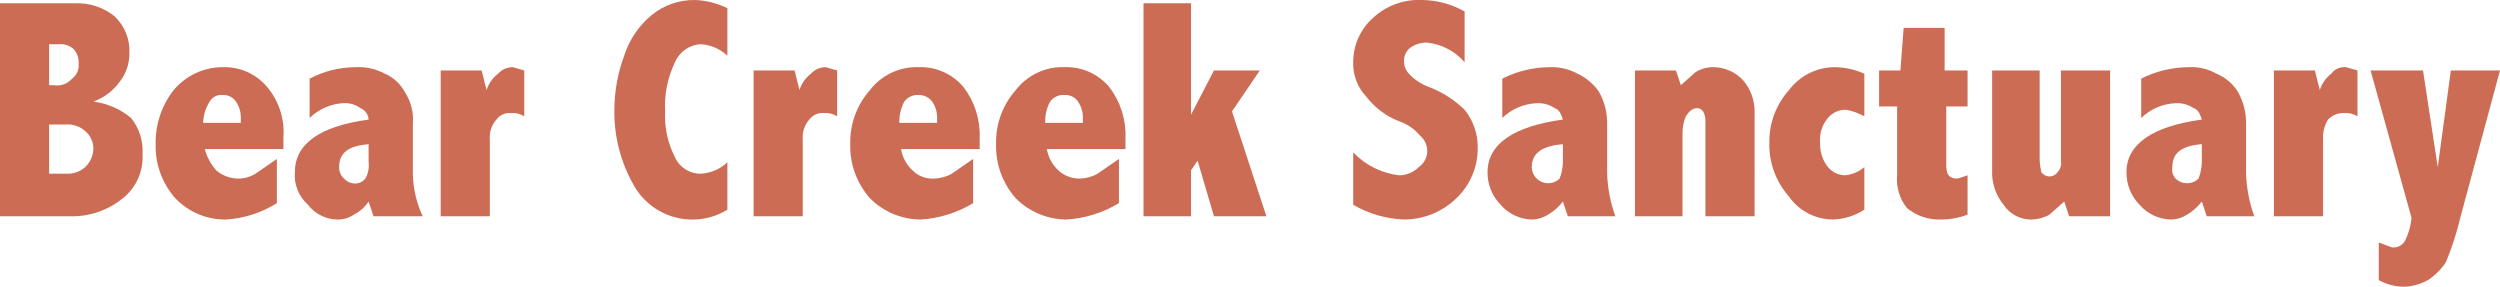
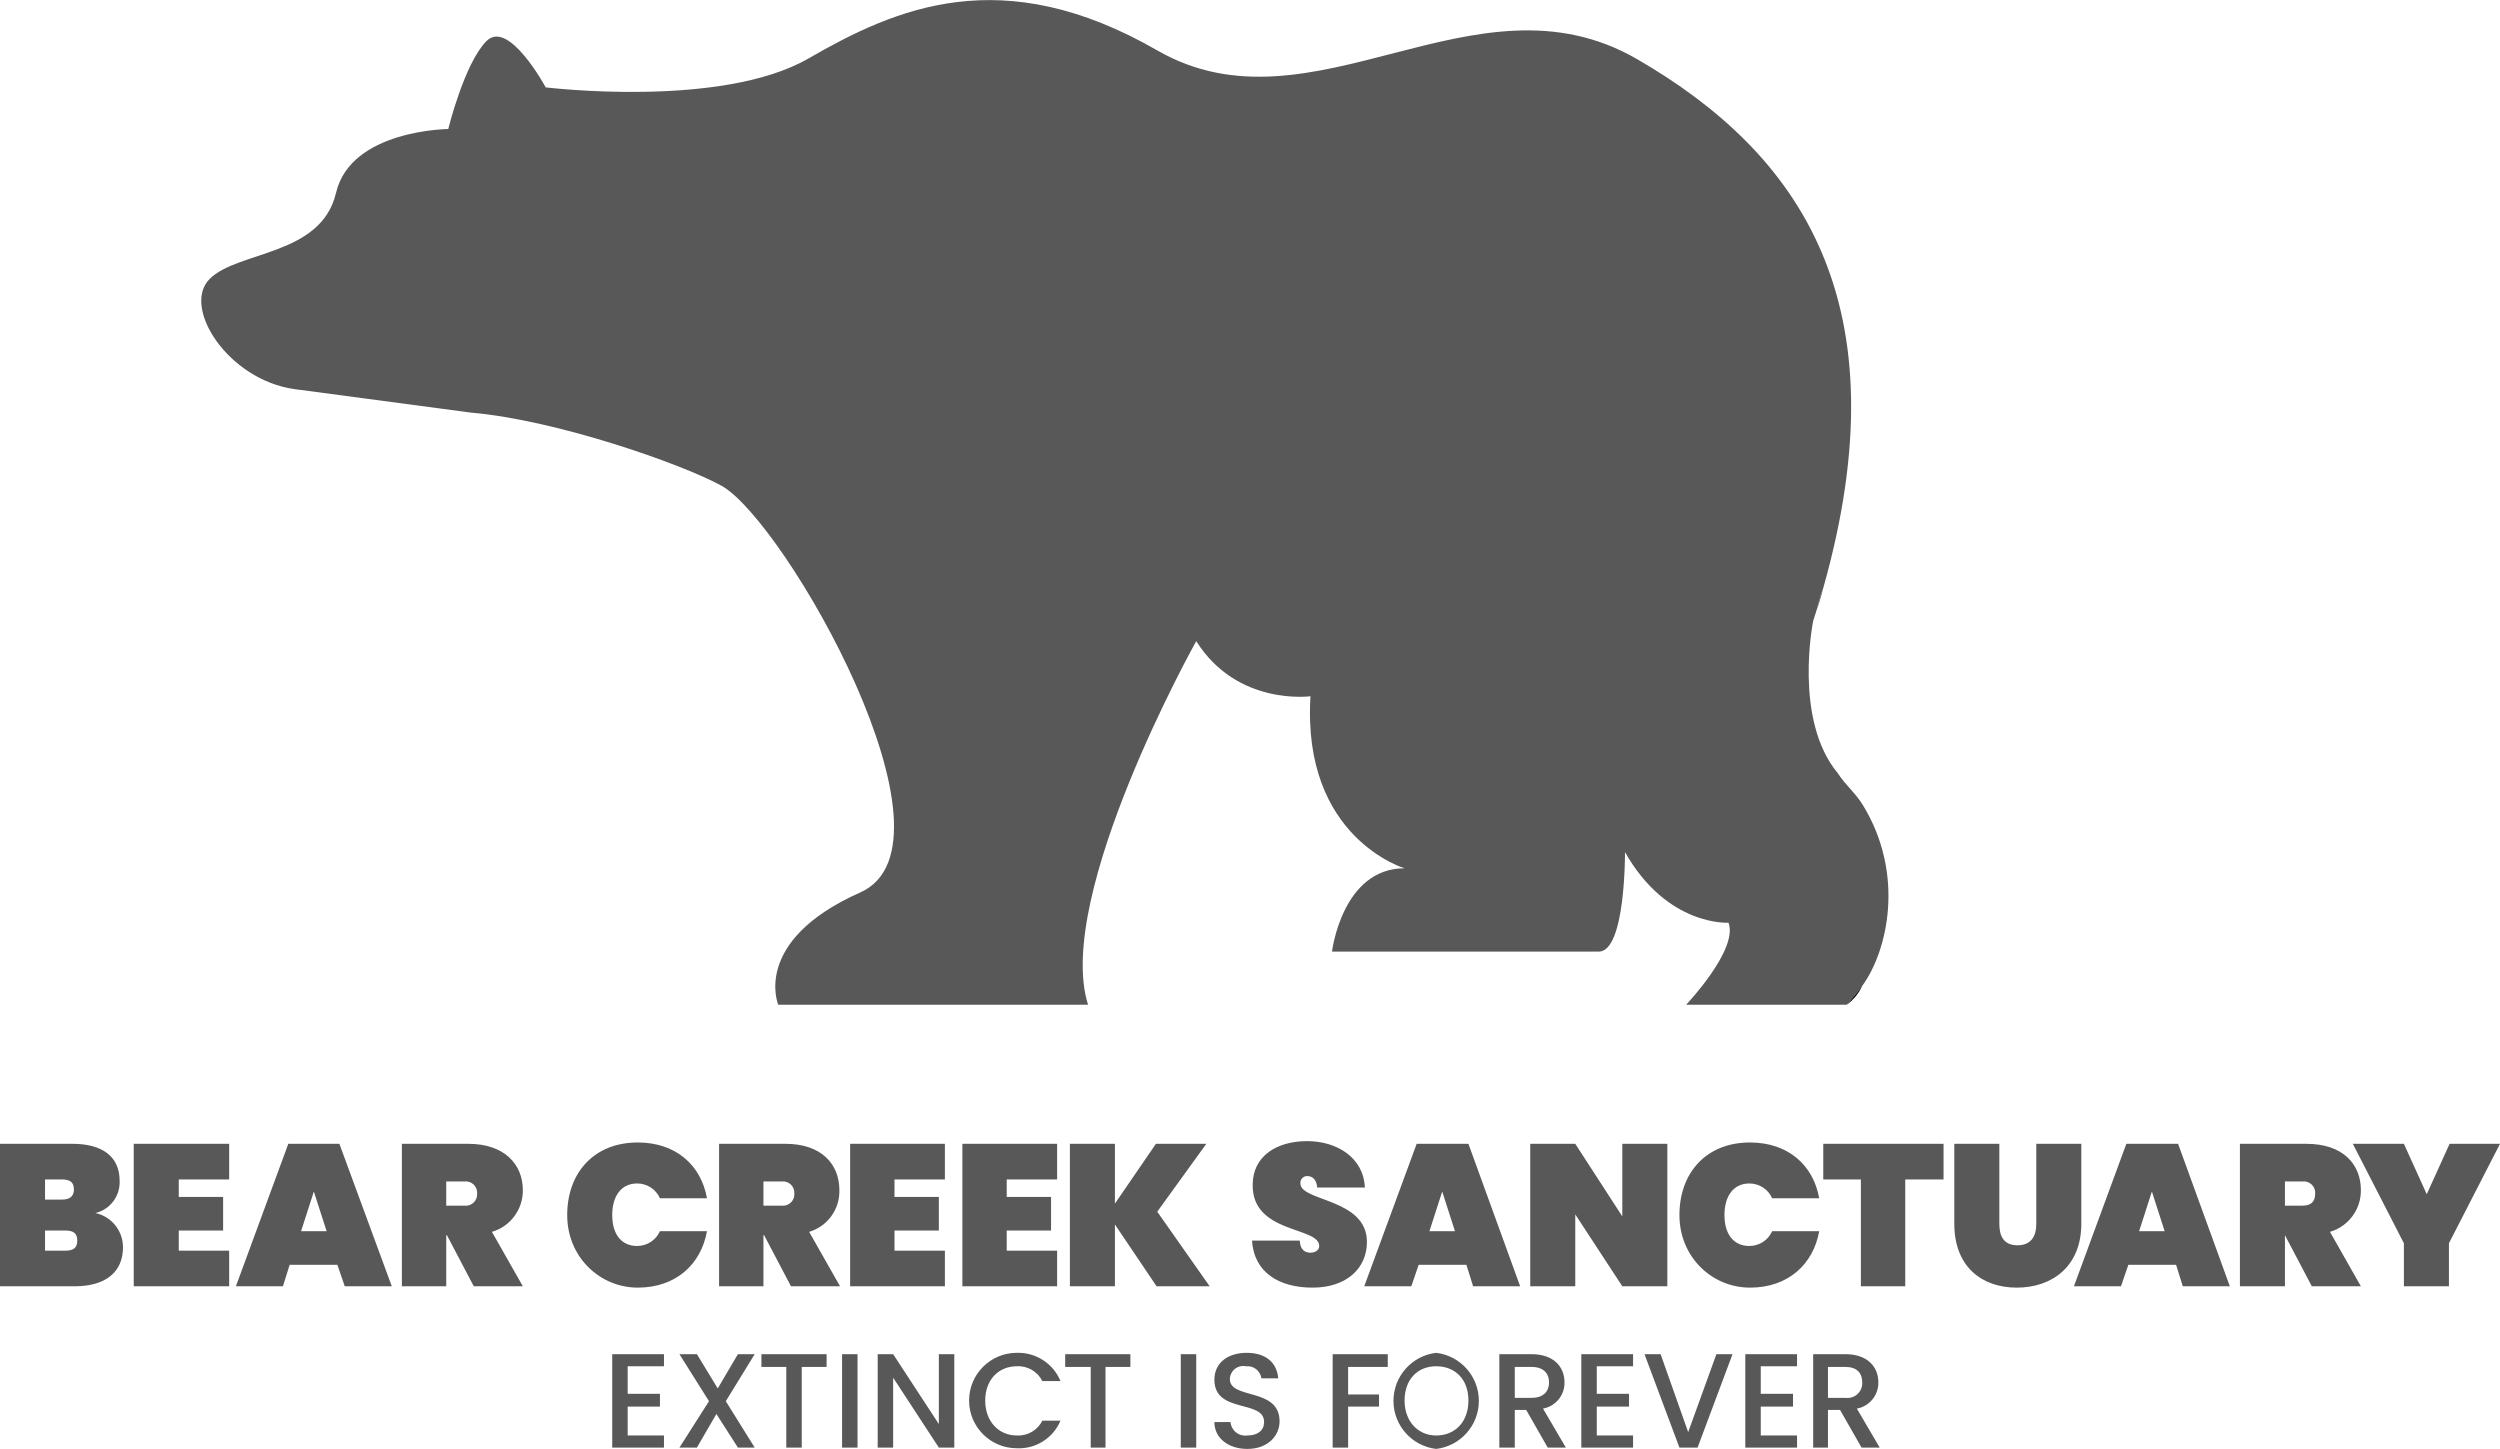
- <svg xmlns="http://www.w3.org/2000/svg" height="17.5" viewBox="0 0 152.6 17.5" width="152.6">
-   <g fill="#cc6c54">
-     <path d="m0 .2h4.6a3.6 3.6 0 0 1 2.4.8 2.9 2.9 0 0 1 .9 2.2 2.8 2.8 0 0 1 -.6 1.8 3.4 3.4 0 0 1 -1.6 1.2 4.5 4.5 0 0 1 2.3 1 3.2 3.2 0 0 1 .7 2.2 3.2 3.2 0 0 1 -1.2 2.7 4.9 4.9 0 0 1 -3.3 1.1h-4.2zm3 2.5v2.5h.3a1.2 1.2 0 0 0 1.1-.4 1 1 0 0 0 .4-.9 1.2 1.2 0 0 0 -.3-.9 1.2 1.2 0 0 0 -.9-.3zm0 4.9v3h1a1.6 1.6 0 0 0 1.2-.4 1.6 1.6 0 0 0 .5-1.1 1.4 1.4 0 0 0 -.5-1.1 1.6 1.6 0 0 0 -1.2-.4z" />
-     <path d="m16.9 12.4a6.6 6.6 0 0 1 -3.1 1 4.2 4.2 0 0 1 -3.1-1.3 4.8 4.8 0 0 1 -1.2-3.3 5.2 5.2 0 0 1 1.1-3.3 3.9 3.9 0 0 1 3-1.4 3.4 3.4 0 0 1 2.7 1.2 4.3 4.3 0 0 1 1 3.1v.7h-4.8a3.2 3.2 0 0 0 .7 1.3 2.1 2.1 0 0 0 1.3.5 2 2 0 0 0 1.1-.3l1.3-.9zm-2.2-4.9v-.3a1.7 1.7 0 0 0 -.3-1 .9.9 0 0 0 -.8-.4.8.8 0 0 0 -.8.4 2.5 2.5 0 0 0 -.4 1.3z" />
-     <path d="m18.9 4.8a6.1 6.1 0 0 1 2.8-.7 3.4 3.4 0 0 1 1.8.4 2.5 2.5 0 0 1 1.2 1.1 3.1 3.1 0 0 1 .5 2v3a6.5 6.5 0 0 0 .6 2.6h-3l-.3-.9a2.3 2.3 0 0 1 -.9.8 1.7 1.7 0 0 1 -1 .3 2.3 2.3 0 0 1 -1.8-.9 2.4 2.4 0 0 1 -.8-2c0-1.7 1.5-2.8 4.5-3.2a.8.8 0 0 0 -.5-.7 1.6 1.6 0 0 0 -1.1-.3 3.2 3.2 0 0 0 -2 .9zm3.6 4c-1.2.1-1.8.5-1.8 1.4a.9.9 0 0 0 .3.7.9.9 0 0 0 .6.3.8.8 0 0 0 .7-.3 1.6 1.6 0 0 0 .2-1z" />
-     <path d="m29.7 5.5a2 2 0 0 1 .7-1 1.2 1.2 0 0 1 .9-.4l.7.2v2.8a1.3 1.3 0 0 0 -.8-.2 1 1 0 0 0 -.9.4 1.6 1.6 0 0 0 -.4 1.2v4.7h-3v-8.9h2.5z" />
-     <path d="m44.4 12.8a4.1 4.1 0 0 1 -5.6-1.3 9 9 0 0 1 -1.3-4.8 9.6 9.6 0 0 1 .6-3.3 5.3 5.3 0 0 1 1.7-2.5 4.1 4.1 0 0 1 2.6-.9 4.9 4.9 0 0 1 2 .5v2.9a2.6 2.6 0 0 0 -1.6-.7 1.8 1.8 0 0 0 -1.6 1.1 6.1 6.1 0 0 0 -.6 3 5.5 5.5 0 0 0 .6 2.8 1.7 1.7 0 0 0 1.6 1 2.5 2.5 0 0 0 1.6-.7z" />
-     <path d="m48.8 5.5a2 2 0 0 1 .7-1 1.2 1.2 0 0 1 .9-.4l.7.2v2.8a1.3 1.3 0 0 0 -.8-.2 1 1 0 0 0 -.9.4 1.6 1.6 0 0 0 -.4 1.2v4.7h-3v-8.9h2.5z" />
-     <path d="m59.4 12.4a7 7 0 0 1 -3.2 1 4.4 4.4 0 0 1 -3.1-1.3 4.8 4.8 0 0 1 -1.2-3.3 4.8 4.8 0 0 1 1.2-3.3 3.6 3.6 0 0 1 3-1.4 3.4 3.4 0 0 1 2.7 1.2 4.8 4.8 0 0 1 1 3.1v.7h-4.8a2.3 2.3 0 0 0 .7 1.3 1.7 1.7 0 0 0 1.3.5 2.3 2.3 0 0 0 1.1-.3l1.3-.9zm-2.2-4.9v-.3a1.7 1.7 0 0 0 -.3-1 1 1 0 0 0 -.8-.4 1 1 0 0 0 -.9.4 2.5 2.5 0 0 0 -.3 1.3z" />
-     <path d="m68.3 12.4a7 7 0 0 1 -3.2 1 4.4 4.4 0 0 1 -3.1-1.3 4.8 4.8 0 0 1 -1.2-3.3 4.8 4.8 0 0 1 1.2-3.3 3.6 3.6 0 0 1 3-1.4 3.4 3.4 0 0 1 2.7 1.2 4.8 4.8 0 0 1 1 3.1v.7h-4.8a2.3 2.3 0 0 0 .7 1.3 1.9 1.9 0 0 0 1.3.5 2.3 2.3 0 0 0 1.1-.3l1.3-.9zm-2.2-4.9v-.3a1.7 1.7 0 0 0 -.3-1 .9.9 0 0 0 -.8-.4 1 1 0 0 0 -.9.4 2.5 2.5 0 0 0 -.3 1.3z" />
-     <path d="m69.8.2h2.9v6.8l1.4-2.7h2.8l-1.7 2.5 2.1 6.4h-3.2l-1-3.4-.4.6v2.8h-2.9z" />
-     <path d="m82.6 9.3a4.6 4.6 0 0 0 2.8 1.4 1.7 1.7 0 0 0 1.2-.5 1.2 1.2 0 0 0 .1-1.9 2.9 2.9 0 0 0 -1.3-.9 4.6 4.6 0 0 1 -2-1.5 2.9 2.9 0 0 1 -.8-2.1 3.6 3.6 0 0 1 1.2-2.7 4.1 4.1 0 0 1 3-1.1 5.4 5.4 0 0 1 2.6.7v3.1a3.5 3.5 0 0 0 -2.3-1.2 1.7 1.7 0 0 0 -1 .3 1 1 0 0 0 -.4.8 1.1 1.1 0 0 0 .3.8 3.1 3.1 0 0 0 1.2.8 6.4 6.4 0 0 1 2.2 1.4 3.6 3.6 0 0 1 .8 2.3 4.2 4.2 0 0 1 -1.3 3.1 4.6 4.6 0 0 1 -3.2 1.3 6.7 6.7 0 0 1 -3.1-.9z" />
-     <path d="m91.7 4.8a6.5 6.5 0 0 1 2.9-.7 3.3 3.3 0 0 1 1.7.4 3.3 3.3 0 0 1 1.3 1.1 3.9 3.9 0 0 1 .5 2v3a8.5 8.5 0 0 0 .5 2.6h-2.9l-.3-.9a3.2 3.2 0 0 1 -.9.8 1.9 1.9 0 0 1 -1 .3 2.6 2.6 0 0 1 -1.9-.9 2.8 2.8 0 0 1 -.8-2c0-1.7 1.6-2.8 4.6-3.2-.1-.3-.2-.6-.5-.7a1.8 1.8 0 0 0 -1.1-.3 3.2 3.2 0 0 0 -2.1.9zm3.7 4c-1.2.1-1.9.5-1.9 1.4a1 1 0 0 0 1.7.7 3 3 0 0 0 .2-1z" />
-     <path d="m102.6 5.2.9-.8a2 2 0 0 1 1.1-.3 2.5 2.5 0 0 1 1.8.8 2.9 2.9 0 0 1 .7 1.9v6.4h-3v-5.8c0-.5-.2-.8-.5-.8s-.5.2-.7.5a2.7 2.7 0 0 0 -.2 1.1v5h-2.9v-8.9h2.5z" />
-     <path d="m113.8 12.8a3.8 3.8 0 0 1 -1.9.6 3.3 3.3 0 0 1 -2.7-1.4 4.8 4.8 0 0 1 -1.2-3.3 4.7 4.7 0 0 1 1.2-3.2 3.5 3.5 0 0 1 2.8-1.4 4.5 4.5 0 0 1 1.8.4v2.6a3.7 3.7 0 0 0 -1.1-.4 1.4 1.4 0 0 0 -1.2.6 2 2 0 0 0 -.4 1.4 2.3 2.3 0 0 0 .4 1.4 1.4 1.4 0 0 0 1.1.6 2.1 2.1 0 0 0 1.2-.5z" />
-     <path d="m116.2 1.7h2.5v2.6h1.4v2.2h-1.3v3.6c0 .6.2.8.7.8l.6-.2v2.4a4.5 4.5 0 0 1 -1.6.3 3.1 3.1 0 0 1 -2.1-.7 2.8 2.8 0 0 1 -.6-2v-4.2h-1.1v-2.2h1.3z" />
-     <path d="m121.6 4.3h2.9v5.5a5.6 5.6 0 0 0 .1.7.6.6 0 0 0 1 0 .8.8 0 0 0 .2-.7v-5.5h3v8.9h-2.5l-.3-.9-.9.8a2.3 2.3 0 0 1 -1.1.3 2 2 0 0 1 -1.7-.9 3.1 3.1 0 0 1 -.7-2.1z" />
-     <path d="m130.7 4.8a6.5 6.5 0 0 1 2.9-.7 3.1 3.1 0 0 1 1.7.4 2.8 2.8 0 0 1 1.3 1.1 3.9 3.9 0 0 1 .5 2v3a8.5 8.5 0 0 0 .5 2.6h-2.9l-.3-.9a3.2 3.2 0 0 1 -.9.8 1.9 1.9 0 0 1 -1 .3 2.6 2.6 0 0 1 -1.9-.9 2.8 2.8 0 0 1 -.8-2c0-1.7 1.6-2.8 4.6-3.2-.1-.3-.2-.6-.5-.7a1.8 1.8 0 0 0 -1.1-.3 3.2 3.2 0 0 0 -2.1.9zm3.7 4c-1.2.1-1.8.5-1.8 1.4a.8.8 0 0 0 .2.7 1 1 0 0 0 1.4 0 3 3 0 0 0 .2-1z" />
-     <path d="m141.6 5.5a2 2 0 0 1 .7-1 1 1 0 0 1 .9-.4l.7.2v2.8a1.3 1.3 0 0 0 -.8-.2 1.3 1.3 0 0 0 -1 .4 2.1 2.1 0 0 0 -.3 1.2v4.7h-3v-8.9h2.5z" />
-     <path d="m144.7 4.3h3.2l.9 5.9.8-5.9h3l-2.4 8.9a18.5 18.5 0 0 1 -.9 2.8 3.8 3.8 0 0 1 -1.1 1.1 3.3 3.3 0 0 1 -1.4.4 3.2 3.2 0 0 1 -1.6-.4v-2.3l.8.3a.8.8 0 0 0 .8-.4 3.9 3.9 0 0 0 .4-1.4z" />
-   </g>
+ <svg xmlns="http://www.w3.org/2000/svg" width="372" height="215.6" viewBox="0 0 372 215.6">
+   <path fill="#585858" d="M11.1 191.4H0v-21.2h10.8c4.3 0 7 1.8 7 5.5a4.7 4.7 0 0 1-3.6 4.8 5.2 5.2 0 0 1 4.1 5.1c0 3.7-2.6 5.8-7.2 5.8zm-1.9-15.9H6.7v3h2.5q1.8 0 1.8-1.5c0-1.1-.6-1.5-1.8-1.5zm.5 7.6h-3v3h3c1.2 0 1.8-.4 1.8-1.5s-.6-1.5-1.8-1.5zm24.4-7.6h-7.5v2.6h6.6v5h-6.6v3h7.5v5.3H19.9v-21.2h14.2zm16.1 12.7h-7.1l-1 3.2h-7l7.8-21.2h7.6l7.8 21.2h-7zm-3.5-10.9l-1.9 5.9h3.8zm23-7.1c5.3 0 8.1 3 8.1 6.9a6.4 6.4 0 0 1-4.6 6.2l4.6 8.1h-7.3l-4-7.6h-.1v7.6h-6.6v-21.2zm-.6 5.6h-2.7v3.6h2.7a1.7 1.7 0 0 0 1.9-1.8 1.7 1.7 0 0 0-1.9-1.8zm25.8-5.8c5.6 0 9.4 3.3 10.3 8.3h-7a3.7 3.7 0 0 0-3.4-2.2c-2.3 0-3.7 1.8-3.7 4.7s1.4 4.6 3.7 4.6a3.7 3.7 0 0 0 3.4-2.2h7c-.9 5-4.7 8.4-10.3 8.4s-10.5-4.5-10.5-10.8 4-10.8 10.5-10.8zm22 .2c5.3 0 8 3 8 6.9a6.3 6.3 0 0 1-4.5 6.2l4.6 8.1h-7.3l-4-7.6h-.1v7.6H107v-21.2zm-.6 5.6h-2.7v3.6h2.7a1.7 1.7 0 0 0 1.9-1.8 1.7 1.7 0 0 0-1.9-1.8zm24.3-.3h-7.5v2.6h6.6v5h-6.6v3h7.5v5.3h-14.1v-21.2h14.1zm16.7 0h-7.5v2.6h6.6v5h-6.6v3h7.5v5.3h-14.1v-21.2h14.1zm8.6 6.7v9.2h-6.7v-21.2h6.7v8.9l6.1-8.9h7.5l-7.3 10.1 7.8 11.1h-7.9zm29.4 9.4c-4.9 0-8.7-2.2-9-7h7.1c.1 1.6 1 1.8 1.6 1.8s1.3-.3 1.3-1c0-2.9-10-1.8-9.9-9.1 0-4.3 3.6-6.5 8.1-6.5s8.4 2.5 8.6 6.9H196c-.1-1.3-.8-1.7-1.5-1.7a1 1 0 0 0-1 1.1c0 2.7 9.9 2.2 9.9 8.7 0 3.9-3 6.8-8.1 6.8zm22.9-3.4h-7.1l-1.1 3.2h-7l7.8-21.2h7.7l7.7 21.2h-7zm-3.6-10.9l-1.9 5.9h3.8zm33.5-7.1v21.2h-6.7l-7-10.7v10.7h-6.7v-21.2h6.7l7 10.8v-10.8zm12.3-.2c5.6 0 9.4 3.3 10.3 8.3h-7a3.7 3.7 0 0 0-3.4-2.2c-2.3 0-3.7 1.8-3.7 4.7s1.4 4.6 3.7 4.6a3.7 3.7 0 0 0 3.4-2.2h7c-.9 5-4.7 8.4-10.3 8.4s-10.5-4.5-10.5-10.8 4-10.8 10.5-10.8zm10.9.2h17.9v5.3h-5.7v15.9h-6.6v-15.9h-5.6zm19.5 0h6.7v11.9c0 1.9.7 3.2 2.7 3.2s2.8-1.3 2.8-3.2v-11.9h6.7v11.9c0 6.3-4.3 9.5-9.6 9.5s-9.3-3.2-9.3-9.5zm33 18h-7.1l-1.1 3.2h-7l7.8-21.2h7.7l7.7 21.2h-7zm-3.6-10.9l-1.9 5.9h3.8zm23-7.1c5.4 0 8.1 3 8.1 6.9a6.4 6.4 0 0 1-4.6 6.2l4.6 8.1H344l-4-7.6v7.6h-6.7v-21.2zm-.6 5.6H340v3.6h2.6c1.3 0 1.9-.6 1.9-1.8a1.7 1.7 0 0 0-1.9-1.8zm7.5-5.6h7.6l3.4 7.5 3.4-7.5h7.5l-7.6 14.8v6.4h-6.7V185zM98.8 203.3h-5.4v4.1h4.8v1.9h-4.8v4.3h5.4v1.8h-7.7v-13.9h7.7zm7.8 7.1l-2.9 5h-2.6l4.4-6.9-4.4-7h2.6l3.1 5.1 3-5.1h2.5l-4.3 7 4.3 6.9h-2.5zm6.7-8.9h9.7v1.9h-3.7v12H117v-12h-3.7zm12 0h2.3v13.9h-2.3zm16.7 0v13.9h-2.3l-6.8-10.4v10.4h-2.3v-13.9h2.3l6.8 10.4v-10.4zm9.3-.2a6.8 6.8 0 0 1 6.5 4.2h-2.7a4 4 0 0 0-3.8-2.2c-2.7 0-4.7 2-4.7 5.1s2 5.2 4.7 5.2a4 4 0 0 0 3.8-2.2h2.7a6.7 6.7 0 0 1-6.5 4.1 7.1 7.1 0 0 1 0-14.2zm7.2.2h9.7v1.9h-3.7v12h-2.2v-12h-3.8zm17.2 0h2.3v13.9h-2.3zm9.9 14.1c-2.8 0-4.9-1.6-4.9-4h2.4a2.2 2.2 0 0 0 2.5 2c1.6 0 2.5-.8 2.5-2 0-3.4-7.4-1.2-7.4-6.3 0-2.5 2-4 4.8-4s4.5 1.4 4.7 3.8h-2.5a2.1 2.1 0 0 0-2.3-1.8 2 2 0 0 0-2.4 1.9c0 3.1 7.4 1.2 7.4 6.3 0 2.1-1.7 4.1-4.8 4.1zm12.7-14.1h8.2v1.9h-5.9v4.1h4.6v1.8h-4.6v6.1h-2.3zm15.4 14.1a7.2 7.2 0 0 1 0-14.3 7.2 7.2 0 0 1 0 14.3zm0-2c2.8 0 4.8-2 4.8-5.2s-2-5.1-4.8-5.1-4.7 2-4.7 5.1 2 5.2 4.7 5.2zm14.2-12.1c3.3 0 4.9 1.9 4.9 4.2a3.9 3.9 0 0 1-3.2 3.9l3.4 5.8h-2.7l-3.2-5.6h-1.7v5.6h-2.3v-13.9zm0 1.9h-2.5v4.6h2.5c1.8 0 2.6-1 2.6-2.3s-.8-2.3-2.6-2.3zm15.1-.1h-5.4v4.1h4.8v1.9h-4.8v4.3h5.4v1.8h-7.7v-13.9h7.7zm12.4-1.8h2.4l-5.2 13.9h-2.7l-5.2-13.9h2.4l4.1 11.6zm12 1.8H262v4.1h4.8v1.9H262v4.3h5.4v1.8h-7.7v-13.9h7.7zm7.2-1.8c3.3 0 4.9 1.9 4.9 4.2a3.9 3.9 0 0 1-3.2 3.9l3.4 5.8H277l-3.2-5.6H272v5.6h-2.2v-13.9zm0 1.9H272v4.6h2.6a2.2 2.2 0 0 0 2.5-2.3c0-1.4-.8-2.3-2.5-2.3zm2.5-56.7a33 33 0 0 1-2.3 2.8h-23.9s7.8-8.2 6.3-12.2c0 0-9.1.6-15.4-10.5 0 0 .1 14.8-3.9 14.8h-39.7s1.5-12.4 10.8-12.4c0 0-15.3-4.5-14-25.6 0 0-10.9 1.5-17-8.2 0 0-21.2 37.9-16.1 54.1h-46.1s-4-9.5 12.2-16.7-11.1-55.1-20.6-60.5c-6-3.3-24.6-9.8-37.3-10.9l-26.3-3.5C33.9 56.5 27 45.7 31.2 41.5S47.8 38.1 50 28.7s16.7-9.5 16.7-9.5 2.4-9.8 5.7-13.1 8.8 6.9 8.8 6.9 26.1 3.2 39.1-4.3 28.8-14.5 51.9-1.2 47.2-12.7 71.4 1.3 39.7 36.2 27.7 78.7a19.8 19.8 0 0 0-.9 3l-.6 1.9s-3 14.7 3.7 22.7c1 1.6 2.6 2.9 3.7 4.7 6.3 10.3 3.7 21.7-.1 26.9z" />
+   <path d="M270.4 90.6a19.8 19.8 0 0 1 .9-3zm4.4 58.9a33 33 0 0 0 2.3-2.8 7.2 7.2 0 0 1-2.3 2.8z" />
</svg>
